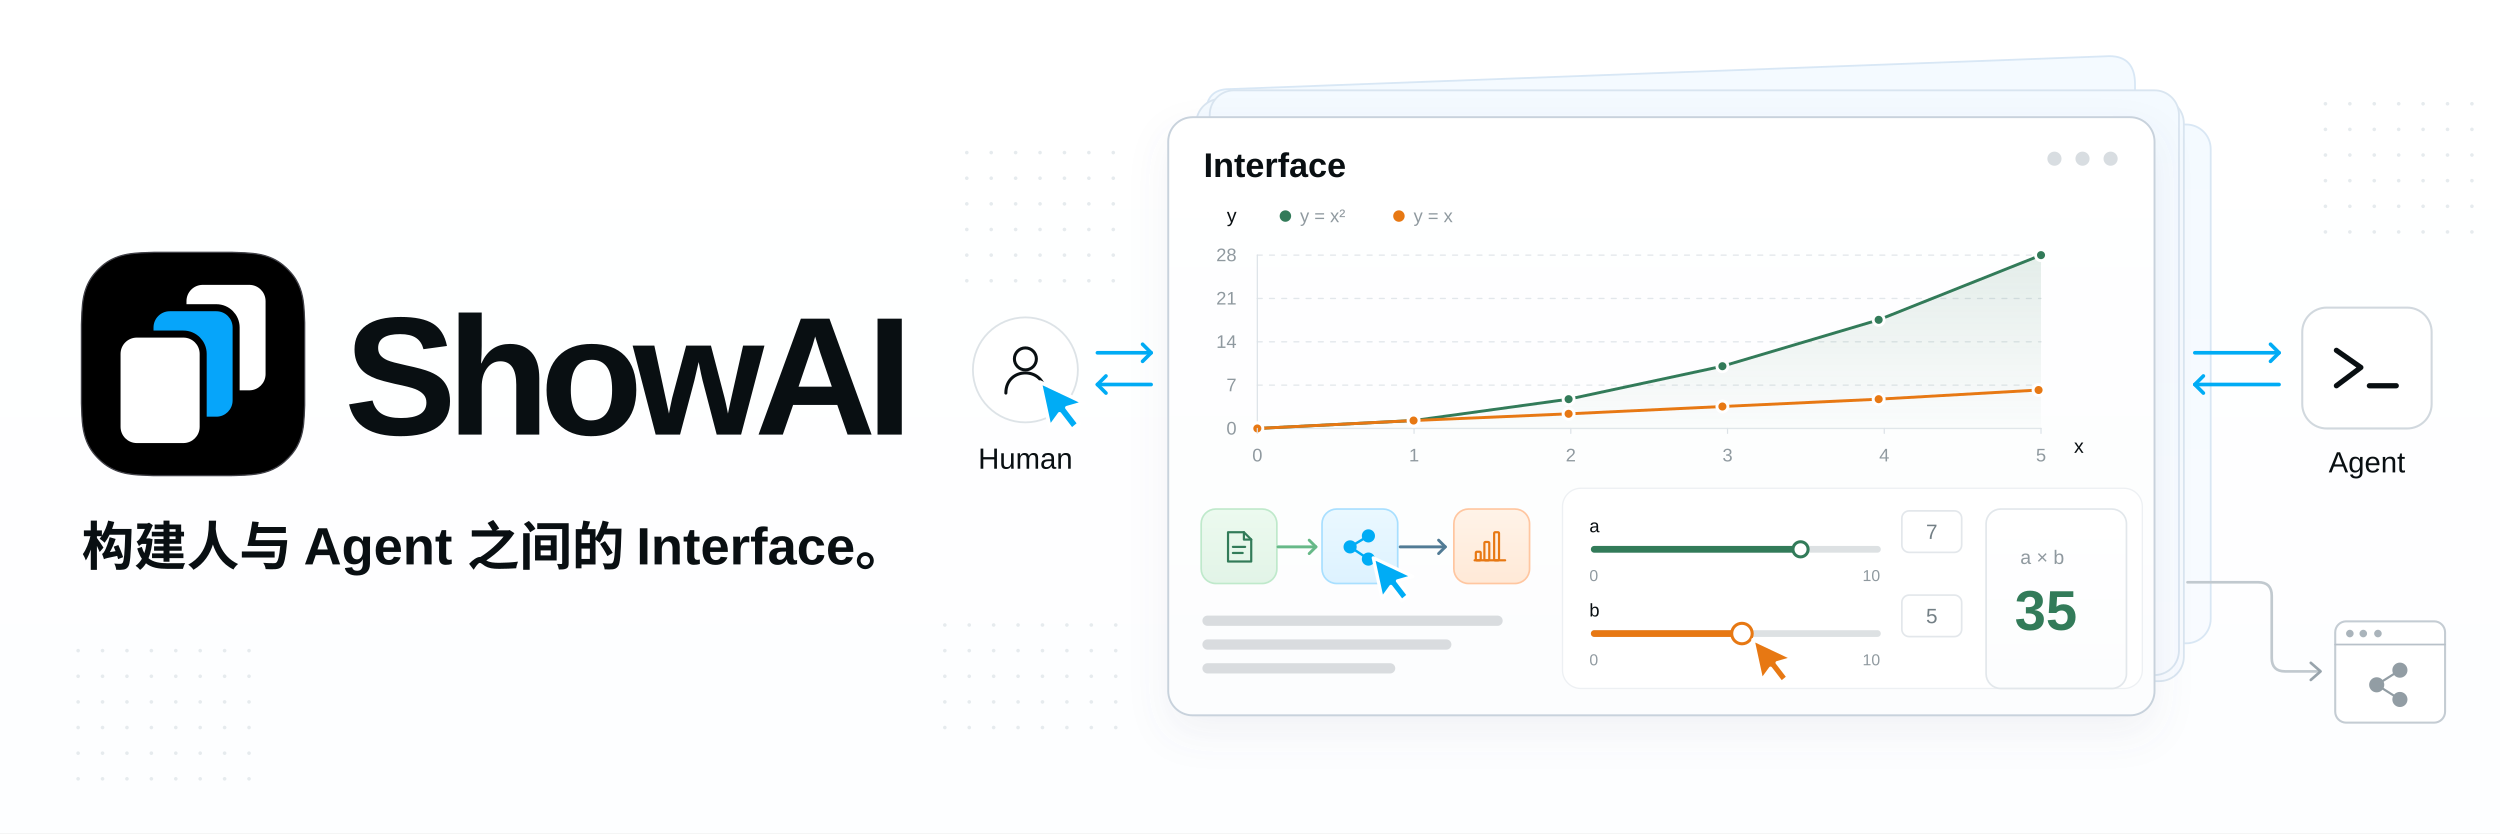
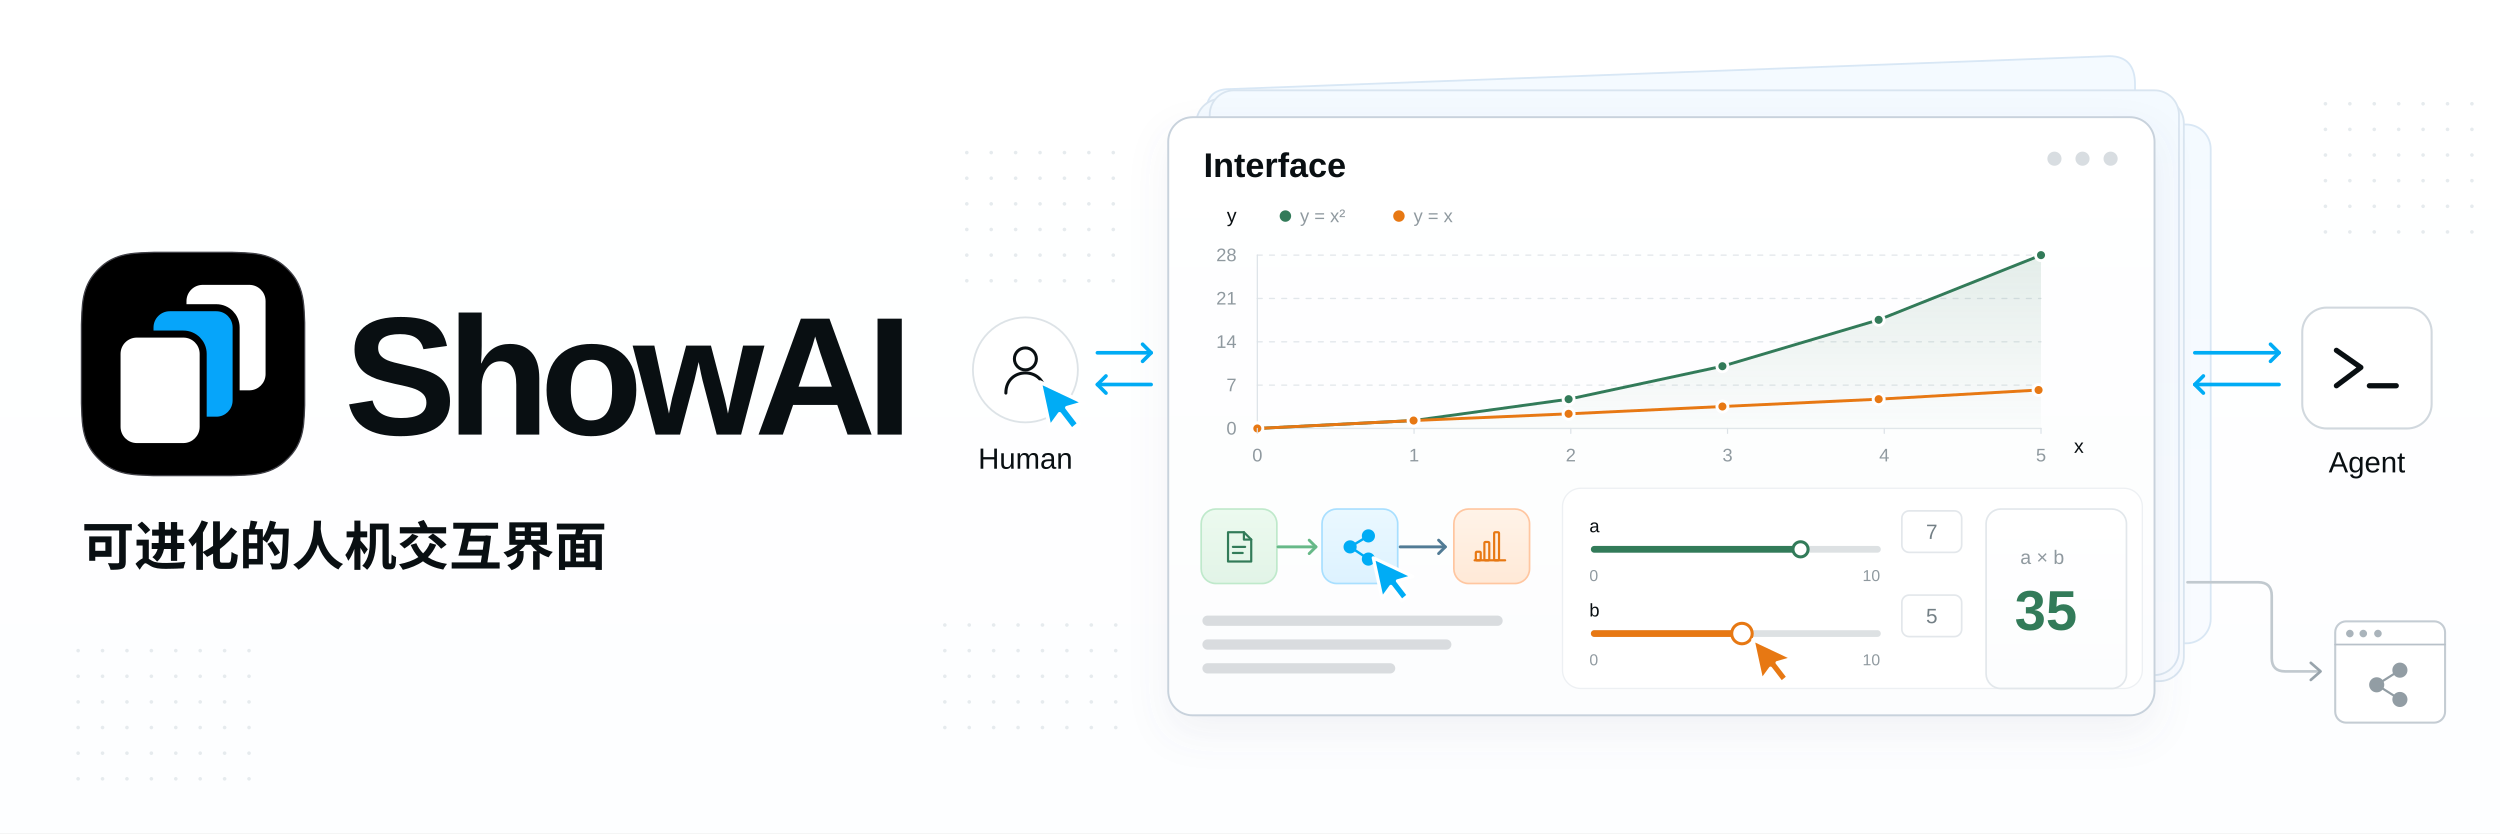
<svg xmlns="http://www.w3.org/2000/svg" width="2172" height="724" viewBox="0 0 2172 724" role="img" aria-labelledby="title description" lang="zh-CN" xml:lang="zh-CN">
  <defs>
    <linearGradient id="page-fill" x1="0%" y1="0%" x2="0%" y2="100%">
      <stop offset="0" stop-color="#FFFFFF" stop-opacity="1" />
      <stop offset="1" stop-color="#FDFEFF" stop-opacity="1" />
    </linearGradient>
    <linearGradient id="panel-fill" x1="0%" y1="0%" x2="0%" y2="100%">
      <stop offset="0" stop-color="#FFFFFF" stop-opacity="1" />
      <stop offset="1" stop-color="#FCFDFE" stop-opacity="1" />
    </linearGradient>
    <linearGradient id="rear-fill" x1="0%" y1="0%" x2="0%" y2="100%">
      <stop offset="0" stop-color="#F4FAFF" stop-opacity="1" />
      <stop offset="1" stop-color="#F8FBFF" stop-opacity="1" />
    </linearGradient>
    <linearGradient id="chart-fill" x1="0%" y1="0%" x2="0%" y2="100%">
      <stop offset="0" stop-color="#327B59" stop-opacity="0.13" />
      <stop offset="1" stop-color="#327B59" stop-opacity="0.015" />
    </linearGradient>
    <linearGradient id="green-tile" x1="0%" y1="0%" x2="0%" y2="100%">
      <stop offset="0" stop-color="#ECFAEF" stop-opacity="1" />
      <stop offset="1" stop-color="#E2F4E7" stop-opacity="1" />
    </linearGradient>
    <linearGradient id="blue-tile" x1="0%" y1="0%" x2="0%" y2="100%">
      <stop offset="0" stop-color="#EAF8FF" stop-opacity="1" />
      <stop offset="1" stop-color="#DDF2FF" stop-opacity="1" />
    </linearGradient>
    <linearGradient id="orange-tile" x1="0%" y1="0%" x2="0%" y2="100%">
      <stop offset="0" stop-color="#FFF3E8" stop-opacity="1" />
      <stop offset="1" stop-color="#FFE9D7" stop-opacity="1" />
    </linearGradient>
    <filter id="panel-shadow" x="-10%" y="-10%" width="125%" height="135%">
      <feDropShadow dx="0" dy="14" stdDeviation="16" flood-color="#66798A" flood-opacity="0.08" />
    </filter>
  </defs>
  <g id="banner" transform="scale(1.060547)">
    <rect x="0" y="0" width="2048" height="682.667" rx="0" fill="url(#page-fill)" stroke-width="1" id="background" />
    <g id="dots-left">
      <circle cx="64" cy="533" r="1.5" fill="#E6EBEE" stroke-width="1" />
      <circle cx="64" cy="554" r="1.5" fill="#E6EBEE" stroke-width="1" />
      <circle cx="64" cy="575" r="1.5" fill="#E6EBEE" stroke-width="1" />
      <circle cx="64" cy="596" r="1.5" fill="#E6EBEE" stroke-width="1" />
      <circle cx="64" cy="617" r="1.5" fill="#E6EBEE" stroke-width="1" />
      <circle cx="64" cy="638" r="1.5" fill="#E6EBEE" stroke-width="1" />
      <circle cx="84" cy="533" r="1.5" fill="#E6EBEE" stroke-width="1" />
      <circle cx="84" cy="554" r="1.5" fill="#E6EBEE" stroke-width="1" />
      <circle cx="84" cy="575" r="1.5" fill="#E6EBEE" stroke-width="1" />
      <circle cx="84" cy="596" r="1.5" fill="#E6EBEE" stroke-width="1" />
      <circle cx="84" cy="617" r="1.5" fill="#E6EBEE" stroke-width="1" />
      <circle cx="84" cy="638" r="1.5" fill="#E6EBEE" stroke-width="1" />
      <circle cx="104" cy="533" r="1.5" fill="#E6EBEE" stroke-width="1" />
      <circle cx="104" cy="554" r="1.5" fill="#E6EBEE" stroke-width="1" />
      <circle cx="104" cy="575" r="1.5" fill="#E6EBEE" stroke-width="1" />
      <circle cx="104" cy="596" r="1.5" fill="#E6EBEE" stroke-width="1" />
      <circle cx="104" cy="617" r="1.5" fill="#E6EBEE" stroke-width="1" />
      <circle cx="104" cy="638" r="1.5" fill="#E6EBEE" stroke-width="1" />
      <circle cx="124" cy="533" r="1.5" fill="#E6EBEE" stroke-width="1" />
      <circle cx="124" cy="554" r="1.5" fill="#E6EBEE" stroke-width="1" />
      <circle cx="124" cy="575" r="1.5" fill="#E6EBEE" stroke-width="1" />
      <circle cx="124" cy="596" r="1.5" fill="#E6EBEE" stroke-width="1" />
      <circle cx="124" cy="617" r="1.5" fill="#E6EBEE" stroke-width="1" />
      <circle cx="124" cy="638" r="1.5" fill="#E6EBEE" stroke-width="1" />
      <circle cx="144" cy="533" r="1.5" fill="#E6EBEE" stroke-width="1" />
      <circle cx="144" cy="554" r="1.5" fill="#E6EBEE" stroke-width="1" />
      <circle cx="144" cy="575" r="1.5" fill="#E6EBEE" stroke-width="1" />
      <circle cx="144" cy="596" r="1.5" fill="#E6EBEE" stroke-width="1" />
      <circle cx="144" cy="617" r="1.5" fill="#E6EBEE" stroke-width="1" />
      <circle cx="144" cy="638" r="1.5" fill="#E6EBEE" stroke-width="1" />
      <circle cx="164" cy="533" r="1.5" fill="#E6EBEE" stroke-width="1" />
      <circle cx="164" cy="554" r="1.5" fill="#E6EBEE" stroke-width="1" />
      <circle cx="164" cy="575" r="1.5" fill="#E6EBEE" stroke-width="1" />
      <circle cx="164" cy="596" r="1.5" fill="#E6EBEE" stroke-width="1" />
      <circle cx="164" cy="617" r="1.5" fill="#E6EBEE" stroke-width="1" />
      <circle cx="164" cy="638" r="1.5" fill="#E6EBEE" stroke-width="1" />
      <circle cx="184" cy="533" r="1.5" fill="#E6EBEE" stroke-width="1" />
      <circle cx="184" cy="554" r="1.5" fill="#E6EBEE" stroke-width="1" />
      <circle cx="184" cy="575" r="1.5" fill="#E6EBEE" stroke-width="1" />
      <circle cx="184" cy="596" r="1.5" fill="#E6EBEE" stroke-width="1" />
      <circle cx="184" cy="617" r="1.5" fill="#E6EBEE" stroke-width="1" />
      <circle cx="184" cy="638" r="1.5" fill="#E6EBEE" stroke-width="1" />
      <circle cx="204" cy="533" r="1.5" fill="#E6EBEE" stroke-width="1" />
      <circle cx="204" cy="554" r="1.5" fill="#E6EBEE" stroke-width="1" />
      <circle cx="204" cy="575" r="1.5" fill="#E6EBEE" stroke-width="1" />
      <circle cx="204" cy="596" r="1.5" fill="#E6EBEE" stroke-width="1" />
      <circle cx="204" cy="617" r="1.5" fill="#E6EBEE" stroke-width="1" />
      <circle cx="204" cy="638" r="1.5" fill="#E6EBEE" stroke-width="1" />
    </g>
    <g id="dots-middle-top">
      <circle cx="792" cy="125" r="1.5" fill="#E6EBEE" stroke-width="1" />
      <circle cx="792" cy="146" r="1.5" fill="#E6EBEE" stroke-width="1" />
      <circle cx="792" cy="167" r="1.5" fill="#E6EBEE" stroke-width="1" />
      <circle cx="792" cy="188" r="1.5" fill="#E6EBEE" stroke-width="1" />
      <circle cx="792" cy="209" r="1.5" fill="#E6EBEE" stroke-width="1" />
      <circle cx="792" cy="230" r="1.5" fill="#E6EBEE" stroke-width="1" />
      <circle cx="812" cy="125" r="1.5" fill="#E6EBEE" stroke-width="1" />
      <circle cx="812" cy="146" r="1.5" fill="#E6EBEE" stroke-width="1" />
      <circle cx="812" cy="167" r="1.5" fill="#E6EBEE" stroke-width="1" />
      <circle cx="812" cy="188" r="1.5" fill="#E6EBEE" stroke-width="1" />
      <circle cx="812" cy="209" r="1.5" fill="#E6EBEE" stroke-width="1" />
      <circle cx="812" cy="230" r="1.5" fill="#E6EBEE" stroke-width="1" />
      <circle cx="832" cy="125" r="1.5" fill="#E6EBEE" stroke-width="1" />
      <circle cx="832" cy="146" r="1.5" fill="#E6EBEE" stroke-width="1" />
      <circle cx="832" cy="167" r="1.5" fill="#E6EBEE" stroke-width="1" />
      <circle cx="832" cy="188" r="1.5" fill="#E6EBEE" stroke-width="1" />
      <circle cx="832" cy="209" r="1.5" fill="#E6EBEE" stroke-width="1" />
      <circle cx="832" cy="230" r="1.5" fill="#E6EBEE" stroke-width="1" />
      <circle cx="852" cy="125" r="1.5" fill="#E6EBEE" stroke-width="1" />
      <circle cx="852" cy="146" r="1.5" fill="#E6EBEE" stroke-width="1" />
      <circle cx="852" cy="167" r="1.5" fill="#E6EBEE" stroke-width="1" />
      <circle cx="852" cy="188" r="1.5" fill="#E6EBEE" stroke-width="1" />
      <circle cx="852" cy="209" r="1.5" fill="#E6EBEE" stroke-width="1" />
      <circle cx="852" cy="230" r="1.5" fill="#E6EBEE" stroke-width="1" />
      <circle cx="872" cy="125" r="1.5" fill="#E6EBEE" stroke-width="1" />
      <circle cx="872" cy="146" r="1.5" fill="#E6EBEE" stroke-width="1" />
      <circle cx="872" cy="167" r="1.5" fill="#E6EBEE" stroke-width="1" />
      <circle cx="872" cy="188" r="1.5" fill="#E6EBEE" stroke-width="1" />
      <circle cx="872" cy="209" r="1.5" fill="#E6EBEE" stroke-width="1" />
      <circle cx="872" cy="230" r="1.5" fill="#E6EBEE" stroke-width="1" />
      <circle cx="892" cy="125" r="1.5" fill="#E6EBEE" stroke-width="1" />
      <circle cx="892" cy="146" r="1.5" fill="#E6EBEE" stroke-width="1" />
      <circle cx="892" cy="167" r="1.5" fill="#E6EBEE" stroke-width="1" />
      <circle cx="892" cy="188" r="1.5" fill="#E6EBEE" stroke-width="1" />
      <circle cx="892" cy="209" r="1.5" fill="#E6EBEE" stroke-width="1" />
      <circle cx="892" cy="230" r="1.5" fill="#E6EBEE" stroke-width="1" />
      <circle cx="912" cy="125" r="1.5" fill="#E6EBEE" stroke-width="1" />
      <circle cx="912" cy="146" r="1.5" fill="#E6EBEE" stroke-width="1" />
      <circle cx="912" cy="167" r="1.5" fill="#E6EBEE" stroke-width="1" />
      <circle cx="912" cy="188" r="1.5" fill="#E6EBEE" stroke-width="1" />
      <circle cx="912" cy="209" r="1.5" fill="#E6EBEE" stroke-width="1" />
      <circle cx="912" cy="230" r="1.5" fill="#E6EBEE" stroke-width="1" />
    </g>
    <g id="dots-middle-bottom">
      <circle cx="774" cy="512" r="1.5" fill="#E6EBEE" stroke-width="1" />
      <circle cx="774" cy="533" r="1.5" fill="#E6EBEE" stroke-width="1" />
      <circle cx="774" cy="554" r="1.5" fill="#E6EBEE" stroke-width="1" />
      <circle cx="774" cy="575" r="1.5" fill="#E6EBEE" stroke-width="1" />
      <circle cx="774" cy="596" r="1.5" fill="#E6EBEE" stroke-width="1" />
      <circle cx="794" cy="512" r="1.5" fill="#E6EBEE" stroke-width="1" />
      <circle cx="794" cy="533" r="1.5" fill="#E6EBEE" stroke-width="1" />
      <circle cx="794" cy="554" r="1.5" fill="#E6EBEE" stroke-width="1" />
      <circle cx="794" cy="575" r="1.5" fill="#E6EBEE" stroke-width="1" />
      <circle cx="794" cy="596" r="1.5" fill="#E6EBEE" stroke-width="1" />
      <circle cx="814" cy="512" r="1.5" fill="#E6EBEE" stroke-width="1" />
      <circle cx="814" cy="533" r="1.5" fill="#E6EBEE" stroke-width="1" />
      <circle cx="814" cy="554" r="1.5" fill="#E6EBEE" stroke-width="1" />
      <circle cx="814" cy="575" r="1.5" fill="#E6EBEE" stroke-width="1" />
      <circle cx="814" cy="596" r="1.5" fill="#E6EBEE" stroke-width="1" />
      <circle cx="834" cy="512" r="1.5" fill="#E6EBEE" stroke-width="1" />
      <circle cx="834" cy="533" r="1.5" fill="#E6EBEE" stroke-width="1" />
      <circle cx="834" cy="554" r="1.5" fill="#E6EBEE" stroke-width="1" />
      <circle cx="834" cy="575" r="1.5" fill="#E6EBEE" stroke-width="1" />
      <circle cx="834" cy="596" r="1.5" fill="#E6EBEE" stroke-width="1" />
      <circle cx="854" cy="512" r="1.5" fill="#E6EBEE" stroke-width="1" />
      <circle cx="854" cy="533" r="1.5" fill="#E6EBEE" stroke-width="1" />
      <circle cx="854" cy="554" r="1.5" fill="#E6EBEE" stroke-width="1" />
      <circle cx="854" cy="575" r="1.5" fill="#E6EBEE" stroke-width="1" />
      <circle cx="854" cy="596" r="1.5" fill="#E6EBEE" stroke-width="1" />
      <circle cx="874" cy="512" r="1.5" fill="#E6EBEE" stroke-width="1" />
      <circle cx="874" cy="533" r="1.5" fill="#E6EBEE" stroke-width="1" />
      <circle cx="874" cy="554" r="1.5" fill="#E6EBEE" stroke-width="1" />
      <circle cx="874" cy="575" r="1.5" fill="#E6EBEE" stroke-width="1" />
      <circle cx="874" cy="596" r="1.5" fill="#E6EBEE" stroke-width="1" />
      <circle cx="894" cy="512" r="1.5" fill="#E6EBEE" stroke-width="1" />
      <circle cx="894" cy="533" r="1.5" fill="#E6EBEE" stroke-width="1" />
      <circle cx="894" cy="554" r="1.5" fill="#E6EBEE" stroke-width="1" />
      <circle cx="894" cy="575" r="1.5" fill="#E6EBEE" stroke-width="1" />
      <circle cx="894" cy="596" r="1.5" fill="#E6EBEE" stroke-width="1" />
      <circle cx="914" cy="512" r="1.5" fill="#E6EBEE" stroke-width="1" />
      <circle cx="914" cy="533" r="1.5" fill="#E6EBEE" stroke-width="1" />
      <circle cx="914" cy="554" r="1.5" fill="#E6EBEE" stroke-width="1" />
      <circle cx="914" cy="575" r="1.5" fill="#E6EBEE" stroke-width="1" />
      <circle cx="914" cy="596" r="1.5" fill="#E6EBEE" stroke-width="1" />
    </g>
    <g id="dots-right">
      <circle cx="1905" cy="85" r="1.5" fill="#E6EBEE" stroke-width="1" />
      <circle cx="1905" cy="106" r="1.5" fill="#E6EBEE" stroke-width="1" />
      <circle cx="1905" cy="127" r="1.5" fill="#E6EBEE" stroke-width="1" />
      <circle cx="1905" cy="148" r="1.5" fill="#E6EBEE" stroke-width="1" />
      <circle cx="1905" cy="169" r="1.5" fill="#E6EBEE" stroke-width="1" />
      <circle cx="1905" cy="190" r="1.5" fill="#E6EBEE" stroke-width="1" />
      <circle cx="1925" cy="85" r="1.5" fill="#E6EBEE" stroke-width="1" />
      <circle cx="1925" cy="106" r="1.5" fill="#E6EBEE" stroke-width="1" />
      <circle cx="1925" cy="127" r="1.5" fill="#E6EBEE" stroke-width="1" />
      <circle cx="1925" cy="148" r="1.5" fill="#E6EBEE" stroke-width="1" />
      <circle cx="1925" cy="169" r="1.5" fill="#E6EBEE" stroke-width="1" />
      <circle cx="1925" cy="190" r="1.5" fill="#E6EBEE" stroke-width="1" />
      <circle cx="1945" cy="85" r="1.5" fill="#E6EBEE" stroke-width="1" />
      <circle cx="1945" cy="106" r="1.5" fill="#E6EBEE" stroke-width="1" />
      <circle cx="1945" cy="127" r="1.5" fill="#E6EBEE" stroke-width="1" />
      <circle cx="1945" cy="148" r="1.5" fill="#E6EBEE" stroke-width="1" />
      <circle cx="1945" cy="169" r="1.5" fill="#E6EBEE" stroke-width="1" />
      <circle cx="1945" cy="190" r="1.5" fill="#E6EBEE" stroke-width="1" />
      <circle cx="1965" cy="85" r="1.5" fill="#E6EBEE" stroke-width="1" />
      <circle cx="1965" cy="106" r="1.5" fill="#E6EBEE" stroke-width="1" />
      <circle cx="1965" cy="127" r="1.5" fill="#E6EBEE" stroke-width="1" />
      <circle cx="1965" cy="148" r="1.5" fill="#E6EBEE" stroke-width="1" />
      <circle cx="1965" cy="169" r="1.5" fill="#E6EBEE" stroke-width="1" />
      <circle cx="1965" cy="190" r="1.5" fill="#E6EBEE" stroke-width="1" />
      <circle cx="1985" cy="85" r="1.5" fill="#E6EBEE" stroke-width="1" />
      <circle cx="1985" cy="106" r="1.5" fill="#E6EBEE" stroke-width="1" />
      <circle cx="1985" cy="127" r="1.5" fill="#E6EBEE" stroke-width="1" />
      <circle cx="1985" cy="148" r="1.5" fill="#E6EBEE" stroke-width="1" />
      <circle cx="1985" cy="169" r="1.5" fill="#E6EBEE" stroke-width="1" />
      <circle cx="1985" cy="190" r="1.5" fill="#E6EBEE" stroke-width="1" />
      <circle cx="2005" cy="85" r="1.5" fill="#E6EBEE" stroke-width="1" />
      <circle cx="2005" cy="106" r="1.5" fill="#E6EBEE" stroke-width="1" />
      <circle cx="2005" cy="127" r="1.5" fill="#E6EBEE" stroke-width="1" />
      <circle cx="2005" cy="148" r="1.5" fill="#E6EBEE" stroke-width="1" />
      <circle cx="2005" cy="169" r="1.5" fill="#E6EBEE" stroke-width="1" />
      <circle cx="2005" cy="190" r="1.5" fill="#E6EBEE" stroke-width="1" />
      <circle cx="2025" cy="85" r="1.5" fill="#E6EBEE" stroke-width="1" />
      <circle cx="2025" cy="106" r="1.5" fill="#E6EBEE" stroke-width="1" />
      <circle cx="2025" cy="127" r="1.5" fill="#E6EBEE" stroke-width="1" />
      <circle cx="2025" cy="148" r="1.5" fill="#E6EBEE" stroke-width="1" />
      <circle cx="2025" cy="169" r="1.5" fill="#E6EBEE" stroke-width="1" />
      <circle cx="2025" cy="190" r="1.5" fill="#E6EBEE" stroke-width="1" />
    </g>
    <g id="brand">
      <g id="showai-logo" transform="translate(66 206) scale(0.36)">
        <path d="M352.986 509.754 L343.561 510 L163.975 509.972 L130.24 508.442 L119.326 507.458 L105.932 505.491 L98.49 503.927 L93.033 502.508 L86.584 500.514 L81.127 498.52 L75.174 495.985 L69.221 493.03 L64.756 490.507 L59.299 487.033 L53.842 483.086 L48.385 478.625 L42.928 473.629 L37.897 468.576 L33.375 463.615 L28.914 458.158 L24.967 452.701 L21.493 447.244 L17.943 440.795 L14.488 433.354 L10.99 423.928 L8.556 415.494 L6.509 406.068 L5.092 397.139 L4.042 387.713 L3.067 373.822 L2.005 345.545 L2.005 166.455 L3.067 138.178 L4.542 119.326 L5.586 111.389 L7.087 102.955 L8.556 96.506 L10.512 89.561 L13.48 81.127 L16.015 75.174 L18.97 69.221 L22.404 63.268 L26.004 57.811 L30.878 51.361 L36.975 44.418 L41.439 39.823 L48.385 33.375 L53.842 28.914 L59.299 24.967 L64.756 21.493 L71.205 17.943 L78.646 14.488 L88.072 10.99 L96.506 8.556 L105.932 6.509 L114.861 5.092 L124.287 4.042 L138.178 3.067 L166.455 2.005 L345.545 2.005 L373.822 3.067 L392.674 4.542 L400.611 5.586 L409.045 7.087 L415.494 8.556 L422.439 10.512 L430.873 13.48 L436.826 16.015 L442.779 18.97 L448.732 22.404 L454.189 26.004 L460.639 30.878 L467.582 36.975 L472.177 41.439 L478.625 48.385 L483.086 53.842 L487.033 59.299 L490.507 64.756 L495.523 74.182 L499.469 83.607 L502.508 93.033 L504.913 102.955 L506.414 111.389 L507.958 124.287 L508.933 138.178 L509.927 161.99 L509.927 350.01 L508.933 373.822 L507.458 392.674 L506.414 400.611 L504.913 409.045 L503.444 415.494 L501.488 422.439 L497.512 433.354 L493.03 442.779 L490.507 447.244 L487.033 452.701 L481.122 460.639 L473.15 469.568 L463.615 478.625 L456.174 484.578 L447.244 490.507 L437.818 495.523 L428.393 499.469 L418.967 502.508 L409.045 504.913 L400.611 506.414 L387.713 507.958 L373.822 508.933 Z" fill="#000000" />
        <rect id="showai-logo-back" x="241" y="76" width="180" height="240" rx="37" fill="#FFFFFF" />
        <rect x="166" y="136" width="180" height="240" rx="37" fill="none" stroke="#000000" stroke-width="32" />
        <rect id="showai-logo-middle" x="166" y="136" width="180" height="240" rx="37" fill="#06A5FA" />
        <rect x="91" y="196" width="180" height="240" rx="37" fill="none" stroke="#000000" stroke-width="32" />
        <rect id="showai-logo-front" x="91" y="196" width="180" height="240" rx="37" fill="#FFFFFF" />
        <path d="M352.986 509.754 L343.561 510 L163.975 509.972 L130.24 508.442 L119.326 507.458 L105.932 505.491 L98.49 503.927 L93.033 502.508 L86.584 500.514 L81.127 498.52 L75.174 495.985 L69.221 493.03 L64.756 490.507 L59.299 487.033 L53.842 483.086 L48.385 478.625 L42.928 473.629 L37.897 468.576 L33.375 463.615 L28.914 458.158 L24.967 452.701 L21.493 447.244 L17.943 440.795 L14.488 433.354 L10.99 423.928 L8.556 415.494 L6.509 406.068 L5.092 397.139 L4.042 387.713 L3.067 373.822 L2.005 345.545 L2.005 166.455 L3.067 138.178 L4.542 119.326 L5.586 111.389 L7.087 102.955 L8.556 96.506 L10.512 89.561 L13.48 81.127 L16.015 75.174 L18.97 69.221 L22.404 63.268 L26.004 57.811 L30.878 51.361 L36.975 44.418 L41.439 39.823 L48.385 33.375 L53.842 28.914 L59.299 24.967 L64.756 21.493 L71.205 17.943 L78.646 14.488 L88.072 10.99 L96.506 8.556 L105.932 6.509 L114.861 5.092 L124.287 4.042 L138.178 3.067 L166.455 2.005 L345.545 2.005 L373.822 3.067 L392.674 4.542 L400.611 5.586 L409.045 7.087 L415.494 8.556 L422.439 10.512 L430.873 13.48 L436.826 16.015 L442.779 18.97 L448.732 22.404 L454.189 26.004 L460.639 30.878 L467.582 36.975 L472.177 41.439 L478.625 48.385 L483.086 53.842 L487.033 59.299 L490.507 64.756 L495.523 74.182 L499.469 83.607 L502.508 93.033 L504.913 102.955 L506.414 111.389 L507.958 124.287 L508.933 138.178 L509.927 161.99 L509.927 350.01 L508.933 373.822 L507.458 392.674 L506.414 400.611 L504.913 409.045 L503.444 415.494 L501.488 422.439 L497.512 433.354 L493.03 442.779 L490.507 447.244 L487.033 452.701 L481.122 460.639 L473.15 469.568 L463.615 478.625 L456.174 484.578 L447.244 490.507 L437.818 495.523 L428.393 499.469 L418.967 502.508 L409.045 504.913 L400.611 506.414 L387.713 507.958 L373.822 508.933 Z" fill="none" stroke="#3F3F46" stroke-width="3" />
      </g>
      <text x="282" y="356" fill="#090F12" font-family="Arial" font-size="138" font-weight="900" text-anchor="start" letter-spacing="-8" id="brand-name">ShowAI</text>
-       <text x="67" y="463" fill="#090F12" font-family="Arial, PingFang SC, Microsoft YaHei" font-size="43" font-weight="600" text-anchor="start" id="tagline">构建人与 Agent 之间的 Interface。</text>
+       <text x="67" y="463" fill="#090F12" font-family="Arial, PingFang SC, Microsoft YaHei" font-size="43" font-weight="600" text-anchor="start" id="tagline">可进化的人机交互界面</text>
    </g>
    <g id="human">
      <circle cx="840" cy="303" r="43" fill="#FFFFFF" stroke="#DDE3E7" stroke-width="1.5" />
      <circle cx="840" cy="294" r="9" fill="none" stroke="#090F12" stroke-width="2.5" />
      <path d="M824,322 C824,300 856,300 856,322" stroke="#090F12" stroke-width="2.5" fill="none" stroke-linecap="round" stroke-linejoin="round" />
      <g id="human-pointer" transform="translate(852 313) scale(1)">
        <path d="M0,0 L8,37 L16,26 L26,39 L32,34 L22,21 L36,17 Z" stroke="#FFFFFF" stroke-width="3" fill="#00ACF5" stroke-linecap="round" stroke-linejoin="round" />
      </g>
      <text x="840" y="384" fill="#090F12" font-family="Arial" font-size="24" font-weight="500" text-anchor="middle">Human</text>
    </g>
    <g id="human-interface-links">
      <line x1="899" y1="289" x2="943" y2="289" stroke="#00ACF5" stroke-width="3" stroke-linecap="round" />
      <path d="M936,282 L943,289 L936,296" stroke="#00ACF5" stroke-width="3" fill="none" stroke-linecap="round" stroke-linejoin="round" />
      <line x1="943" y1="315" x2="899" y2="315" stroke="#00ACF5" stroke-width="3" stroke-linecap="round" />
      <path d="M906,308 L899,315 L906,322" stroke="#00ACF5" stroke-width="3" fill="none" stroke-linecap="round" stroke-linejoin="round" />
    </g>
    <g id="interface">
      <g id="rear-cards">
        <path d="M1007,73 L1728,46 Q1749,46 1749,69 L1749,490 Q1749,511 1728,512 L1007,535 Q988,535 988,514 L988,93 Q988,73 1007,73 Z" stroke="#D8E7F5" stroke-width="1.5" fill="url(#rear-fill)" stroke-linecap="round" stroke-linejoin="round" />
        <rect x="1003" y="102" width="808" height="425" rx="20" fill="url(#rear-fill)" stroke="#D9E7F4" stroke-width="1.5" />
        <rect x="980" y="81" width="809" height="477" rx="20" fill="url(#rear-fill)" stroke="#D9E5F0" stroke-width="1.5" />
        <rect x="991" y="74" width="794" height="479" rx="20" fill="url(#rear-fill)" stroke="#D9E5F0" stroke-width="1.5" />
      </g>
      <rect x="957" y="96" width="808" height="490" rx="20" fill="url(#panel-fill)" stroke="#C8D2DC" stroke-width="1.6" filter="url(#panel-shadow)" id="interface-panel" />
      <g id="header">
        <text x="986" y="145" fill="#090F12" font-family="Arial" font-size="28" font-weight="700" text-anchor="start">Interface</text>
        <circle cx="1683" cy="130" r="5.8" fill="#D8DDE1" stroke-width="1" />
        <circle cx="1706" cy="130" r="5.8" fill="#D8DDE1" stroke-width="1" />
        <circle cx="1729" cy="130" r="5.8" fill="#D8DDE1" stroke-width="1" />
      </g>
      <g id="chart">
        <text x="1005" y="182" fill="#090F12" font-family="Arial" font-size="16" font-weight="400" text-anchor="start">y</text>
        <circle cx="1053" cy="177" r="4.7" fill="#327B59" stroke-width="1" />
        <text x="1065" y="182" fill="#8F999F" font-family="Arial" font-size="15" font-weight="400" text-anchor="start">y = x²</text>
        <circle cx="1146" cy="177" r="4.7" fill="#E77813" stroke-width="1" />
        <text x="1158" y="182" fill="#8F999F" font-family="Arial" font-size="15" font-weight="400" text-anchor="start">y = x</text>
        <line x1="1030" y1="209.0" x2="1672" y2="209.0" stroke="#E2E7EB" stroke-width="1.1" stroke-linecap="round" stroke-dasharray="4 6" />
        <text x="1013" y="214.0" fill="#8F999F" font-family="Arial" font-size="15" font-weight="400" text-anchor="end">28</text>
        <line x1="1030" y1="244.5" x2="1672" y2="244.5" stroke="#E2E7EB" stroke-width="1.1" stroke-linecap="round" stroke-dasharray="4 6" />
        <text x="1013" y="249.5" fill="#8F999F" font-family="Arial" font-size="15" font-weight="400" text-anchor="end">21</text>
        <line x1="1030" y1="280.0" x2="1672" y2="280.0" stroke="#E2E7EB" stroke-width="1.1" stroke-linecap="round" stroke-dasharray="4 6" />
        <text x="1013" y="285.0" fill="#8F999F" font-family="Arial" font-size="15" font-weight="400" text-anchor="end">14</text>
        <line x1="1030" y1="315.5" x2="1672" y2="315.5" stroke="#E2E7EB" stroke-width="1.1" stroke-linecap="round" stroke-dasharray="4 6" />
        <text x="1013" y="320.5" fill="#8F999F" font-family="Arial" font-size="15" font-weight="400" text-anchor="end">7</text>
        <line x1="1030" y1="351.0" x2="1672" y2="351.0" stroke="#E2E7EB" stroke-width="1.1" stroke-linecap="round" />
        <text x="1013" y="356.0" fill="#8F999F" font-family="Arial" font-size="15" font-weight="400" text-anchor="end">0</text>
        <line x1="1030" y1="209" x2="1030" y2="351" stroke="#DCE2E7" stroke-width="1" stroke-linecap="round" />
        <path d="M1030,351 L1158,344.5 L1285,327 L1411,300 L1539,262 L1672,209 L1672,351 Z" stroke-width="1" fill="url(#chart-fill)" stroke-linecap="round" stroke-linejoin="round" id="quadratic-area" />
        <g id="quadratic">
          <path d="M1030,351 L1158,344.5 L1285,327 L1411,300 L1539,262 L1672,209" stroke="#327B59" stroke-width="2.4" fill="none" stroke-linecap="round" stroke-linejoin="round" id="quadratic-line" />
          <circle cx="1030" cy="351" r="4.5" fill="#327B59" stroke="#FFFFFF" stroke-width="2.4" id="quadratic-point-0" />
          <circle cx="1158" cy="344.5" r="4.5" fill="#327B59" stroke="#FFFFFF" stroke-width="2.4" id="quadratic-point-1" />
          <circle cx="1285" cy="327" r="4.5" fill="#327B59" stroke="#FFFFFF" stroke-width="2.4" id="quadratic-point-2" />
          <circle cx="1411" cy="300" r="4.5" fill="#327B59" stroke="#FFFFFF" stroke-width="2.4" id="quadratic-point-3" />
          <circle cx="1539" cy="262" r="4.5" fill="#327B59" stroke="#FFFFFF" stroke-width="2.4" id="quadratic-point-4" />
          <circle cx="1672" cy="209" r="4.5" fill="#327B59" stroke="#FFFFFF" stroke-width="2.4" id="quadratic-point-5" />
        </g>
        <g id="linear">
          <path d="M1030,351 L1158,344.5 L1285,339 L1411,333 L1539,327 L1670,319.5" stroke="#E77813" stroke-width="2.4" fill="none" stroke-linecap="round" stroke-linejoin="round" id="linear-line" />
          <circle cx="1030" cy="351" r="4.5" fill="#E77813" stroke="#FFFFFF" stroke-width="2.4" id="linear-point-0" />
          <circle cx="1158" cy="344.5" r="4.5" fill="#E77813" stroke="#FFFFFF" stroke-width="2.4" id="linear-point-1" />
          <circle cx="1285" cy="339" r="4.5" fill="#E77813" stroke="#FFFFFF" stroke-width="2.4" id="linear-point-2" />
          <circle cx="1411" cy="333" r="4.5" fill="#E77813" stroke="#FFFFFF" stroke-width="2.4" id="linear-point-3" />
          <circle cx="1539" cy="327" r="4.5" fill="#E77813" stroke="#FFFFFF" stroke-width="2.4" id="linear-point-4" />
          <circle cx="1670" cy="319.5" r="4.5" fill="#E77813" stroke="#FFFFFF" stroke-width="2.4" id="linear-point-5" />
        </g>
        <line x1="1030.0" y1="351" x2="1030.0" y2="355" stroke="#DCE2E7" stroke-width="1" stroke-linecap="round" />
        <text x="1030.0" y="378" fill="#8F999F" font-family="Arial" font-size="15" font-weight="400" text-anchor="middle">0</text>
        <line x1="1158.4" y1="351" x2="1158.4" y2="355" stroke="#DCE2E7" stroke-width="1" stroke-linecap="round" />
        <text x="1158.4" y="378" fill="#8F999F" font-family="Arial" font-size="15" font-weight="400" text-anchor="middle">1</text>
        <line x1="1286.8" y1="351" x2="1286.8" y2="355" stroke="#DCE2E7" stroke-width="1" stroke-linecap="round" />
        <text x="1286.8" y="378" fill="#8F999F" font-family="Arial" font-size="15" font-weight="400" text-anchor="middle">2</text>
        <line x1="1415.2" y1="351" x2="1415.2" y2="355" stroke="#DCE2E7" stroke-width="1" stroke-linecap="round" />
        <text x="1415.2" y="378" fill="#8F999F" font-family="Arial" font-size="15" font-weight="400" text-anchor="middle">3</text>
        <line x1="1543.6" y1="351" x2="1543.6" y2="355" stroke="#DCE2E7" stroke-width="1" stroke-linecap="round" />
        <text x="1543.6" y="378" fill="#8F999F" font-family="Arial" font-size="15" font-weight="400" text-anchor="middle">4</text>
        <line x1="1672.0" y1="351" x2="1672.0" y2="355" stroke="#DCE2E7" stroke-width="1" stroke-linecap="round" />
        <text x="1672.0" y="378" fill="#8F999F" font-family="Arial" font-size="15" font-weight="400" text-anchor="middle">5</text>
        <text x="1699" y="371" fill="#090F12" font-family="Arial" font-size="16" font-weight="400" text-anchor="start">x</text>
      </g>
      <g id="workflow">
        <rect x="984" y="417" width="62" height="61" rx="12" fill="url(#green-tile)" stroke="#BFE9CB" stroke-width="1.4" />
        <rect x="1083" y="417" width="62" height="61" rx="12" fill="url(#blue-tile)" stroke="#A8DFFF" stroke-width="1.4" />
        <rect x="1191" y="417" width="62" height="61" rx="12" fill="url(#orange-tile)" stroke="#FFC6A0" stroke-width="1.4" />
        <line x1="1047" y1="448" x2="1078" y2="448" stroke="#67B988" stroke-width="2.4" stroke-linecap="round" />
        <path d="M1072.5,442.5 L1078,448 L1072.5,453.5" stroke="#67B988" stroke-width="2.4" fill="none" stroke-linecap="round" stroke-linejoin="round" />
        <line x1="1147" y1="448" x2="1184" y2="448" stroke="#517B95" stroke-width="2.4" stroke-linecap="round" />
        <path d="M1178.5,442.5 L1184,448 L1178.5,453.5" stroke="#517B95" stroke-width="2.4" fill="none" stroke-linecap="round" stroke-linejoin="round" />
        <g id="document-icon">
          <path d="M1006,436 L1019,436 L1025,442 L1025,460 L1006,460 Z" stroke="#327B59" stroke-width="1.8" fill="none" stroke-linecap="round" stroke-linejoin="round" />
          <path d="M1019,436 L1019,442 L1025,442" stroke="#327B59" stroke-width="1.8" fill="none" stroke-linecap="round" stroke-linejoin="round" />
          <line x1="1010" y1="448" x2="1020" y2="448" stroke="#327B59" stroke-width="1.8" stroke-linecap="round" />
          <line x1="1010" y1="453" x2="1018" y2="453" stroke="#327B59" stroke-width="1.8" stroke-linecap="round" />
        </g>
        <g id="share-icon">
          <line x1="1106" y1="448" x2="1121" y2="439" stroke="#00ACF5" stroke-width="2" stroke-linecap="round" />
          <line x1="1106" y1="448" x2="1121" y2="458" stroke="#00ACF5" stroke-width="2" stroke-linecap="round" />
          <circle cx="1106" cy="448" r="5.4" fill="#00ACF5" stroke-width="1" />
          <circle cx="1121" cy="439" r="5.4" fill="#00ACF5" stroke-width="1" />
          <circle cx="1121" cy="458" r="5.4" fill="#00ACF5" stroke-width="1" />
        </g>
        <g id="bar-icon">
          <rect x="1209" y="452" width="4" height="7" rx="0.8" fill="none" stroke="#E77813" stroke-width="1.8" />
          <rect x="1216" y="444" width="4" height="15" rx="0.8" fill="none" stroke="#E77813" stroke-width="1.8" />
          <rect x="1224" y="436" width="4" height="23" rx="0.8" fill="none" stroke="#E77813" stroke-width="1.8" />
          <line x1="1208" y1="459" x2="1233" y2="459" stroke="#E77813" stroke-width="1.8" stroke-linecap="round" />
        </g>
        <g id="share-pointer" transform="translate(1125 457) scale(0.9)">
          <path d="M0,0 L8,37 L16,26 L26,39 L32,34 L22,21 L36,17 Z" stroke="#FFFFFF" stroke-width="3" fill="#00ACF5" stroke-linecap="round" stroke-linejoin="round" />
        </g>
        <rect x="985" y="504.3" width="246" height="8.4" rx="4.2" fill="#D9DCDF" stroke-width="1" />
        <rect x="985" y="523.8" width="204" height="8.4" rx="4.2" fill="#D9DCDF" stroke-width="1" />
        <rect x="985" y="543.3" width="158" height="8.4" rx="4.2" fill="#D9DCDF" stroke-width="1" />
      </g>
      <g id="calculation-controls">
        <rect x="1280" y="400" width="475" height="164" rx="15" fill="#FFFFFF" stroke="#EDF0F3" stroke-width="1.1" />
        <g id="slider-a">
          <text x="1302" y="436" fill="#090F12" font-family="Arial" font-size="15" font-weight="400" text-anchor="start">a</text>
          <line x1="1306" y1="450" x2="1538" y2="450" stroke="#DDE1E3" stroke-width="5.5" stroke-linecap="round" />
          <line x1="1306" y1="450" x2="1475" y2="450" stroke="#327B59" stroke-width="5.5" stroke-linecap="round" />
          <circle cx="1475" cy="450" r="6.2" fill="#FFFFFF" stroke="#327B59" stroke-width="2.5" />
          <rect x="1558" y="418.5" width="49" height="34" rx="6" fill="#FFFFFF" stroke="#E3E7EB" stroke-width="1.4" />
          <text x="1582.5" y="441.5" fill="#737F85" font-family="Arial" font-size="17" font-weight="400" text-anchor="middle">7</text>
          <text x="1302" y="476" fill="#8F999F" font-family="Arial" font-size="13" font-weight="400" text-anchor="start">0</text>
          <text x="1533" y="476" fill="#8F999F" font-family="Arial" font-size="13" font-weight="400" text-anchor="middle">10</text>
        </g>
        <g id="slider-b">
          <text x="1302" y="505" fill="#090F12" font-family="Arial" font-size="15" font-weight="400" text-anchor="start">b</text>
          <line x1="1306" y1="519" x2="1538" y2="519" stroke="#DDE1E3" stroke-width="5.5" stroke-linecap="round" />
          <line x1="1306" y1="519" x2="1427" y2="519" stroke="#E77813" stroke-width="5.5" stroke-linecap="round" />
          <circle cx="1427" cy="519" r="8.4" fill="#FFFFFF" stroke="#E77813" stroke-width="2.5" />
          <rect x="1558" y="487.5" width="49" height="34" rx="6" fill="#FFFFFF" stroke="#E3E7EB" stroke-width="1.4" />
          <text x="1582.5" y="510.5" fill="#737F85" font-family="Arial" font-size="17" font-weight="400" text-anchor="middle">5</text>
          <text x="1302" y="545" fill="#8F999F" font-family="Arial" font-size="13" font-weight="400" text-anchor="start">0</text>
          <text x="1533" y="545" fill="#8F999F" font-family="Arial" font-size="13" font-weight="400" text-anchor="middle">10</text>
        </g>
        <g id="slider-pointer" transform="translate(1436 524) scale(0.9)">
          <path d="M0,0 L8,37 L16,26 L26,39 L32,34 L22,21 L36,17 Z" stroke="#FFFFFF" stroke-width="3" fill="#E77813" stroke-linecap="round" stroke-linejoin="round" />
        </g>
        <g id="calculation-result">
          <rect x="1627" y="417" width="115" height="147" rx="12" fill="url(#panel-fill)" stroke="#E2E7EB" stroke-width="1.4" />
          <text x="1673" y="462" fill="#8F999F" font-family="Arial" font-size="16" font-weight="400" text-anchor="middle">a × b</text>
          <text x="1676" y="516" fill="#327B59" font-family="Arial" font-size="46" font-weight="700" text-anchor="middle">35</text>
        </g>
      </g>
    </g>
    <g id="agent">
      <rect x="1886" y="252" width="106" height="99" rx="20" fill="#FFFFFF" stroke="#D1D8DE" stroke-width="1.7" />
      <path d="M1914,287 L1934,301 L1914,316" stroke="#090F12" stroke-width="4.3" fill="none" stroke-linecap="round" stroke-linejoin="round" />
      <line x1="1941" y1="316" x2="1963" y2="316" stroke="#090F12" stroke-width="4.3" stroke-linecap="round" />
      <text x="1939" y="387" fill="#090F12" font-family="Arial" font-size="24" font-weight="500" text-anchor="middle">Agent</text>
    </g>
    <g id="interface-agent-links">
      <line x1="1798" y1="289" x2="1867" y2="289" stroke="#00ACF5" stroke-width="3" stroke-linecap="round" />
      <path d="M1860,282 L1867,289 L1860,296" stroke="#00ACF5" stroke-width="3" fill="none" stroke-linecap="round" stroke-linejoin="round" />
      <line x1="1867" y1="315" x2="1798" y2="315" stroke="#00ACF5" stroke-width="3" stroke-linecap="round" />
      <path d="M1805,308 L1798,315 L1805,322" stroke="#00ACF5" stroke-width="3" fill="none" stroke-linecap="round" stroke-linejoin="round" />
    </g>
    <g id="exported-page">
      <path d="M1792,477 L1850,477 Q1861,477 1861,488 L1861,539 Q1861,550 1872,550 L1900,550" stroke="#C1C9CF" stroke-width="2.2" fill="none" stroke-linecap="round" stroke-linejoin="round" />
      <path d="M1893,543 L1901,550 L1893,557" stroke="#98A4AC" stroke-width="2.2" fill="none" stroke-linecap="round" stroke-linejoin="round" />
      <rect x="1913" y="509" width="90" height="83" rx="9" fill="#FFFFFF" stroke="#C4CCD3" stroke-width="1.7" />
      <line x1="1913" y1="528" x2="2003" y2="528" stroke="#B8C1C9" stroke-width="1.4" stroke-linecap="round" />
      <circle cx="1925" cy="519" r="3.1" fill="#AAB4BB" stroke-width="1" />
      <circle cx="1936" cy="519" r="3.1" fill="#AAB4BB" stroke-width="1" />
      <circle cx="1948" cy="519" r="3.1" fill="#AAB4BB" stroke-width="1" />
      <line x1="1947" y1="561" x2="1966" y2="549" stroke="#929DA4" stroke-width="1.8" stroke-linecap="round" />
      <line x1="1947" y1="561" x2="1966" y2="573" stroke="#929DA4" stroke-width="1.8" stroke-linecap="round" />
      <circle cx="1947" cy="561" r="6.2" fill="#929DA4" stroke-width="1" />
      <circle cx="1966" cy="549" r="6.2" fill="#929DA4" stroke-width="1" />
      <circle cx="1966" cy="573" r="6.2" fill="#929DA4" stroke-width="1" />
    </g>
  </g>
</svg>
